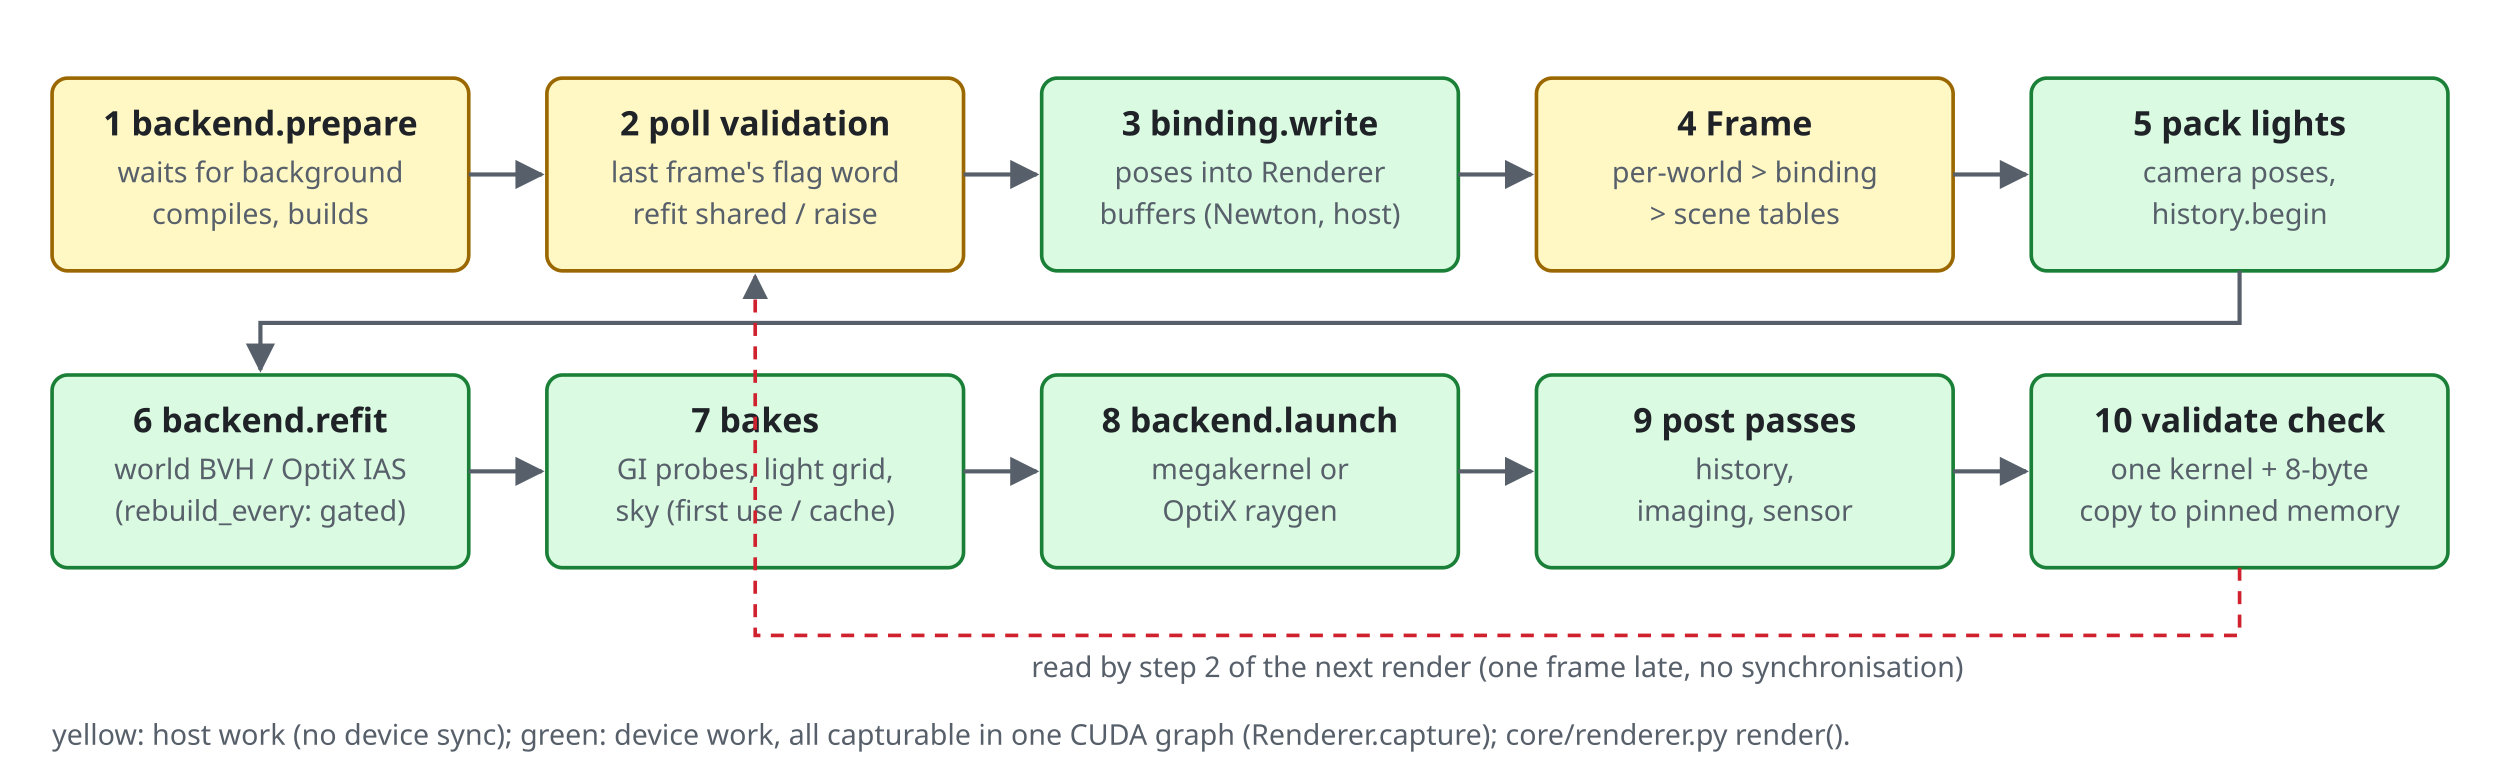
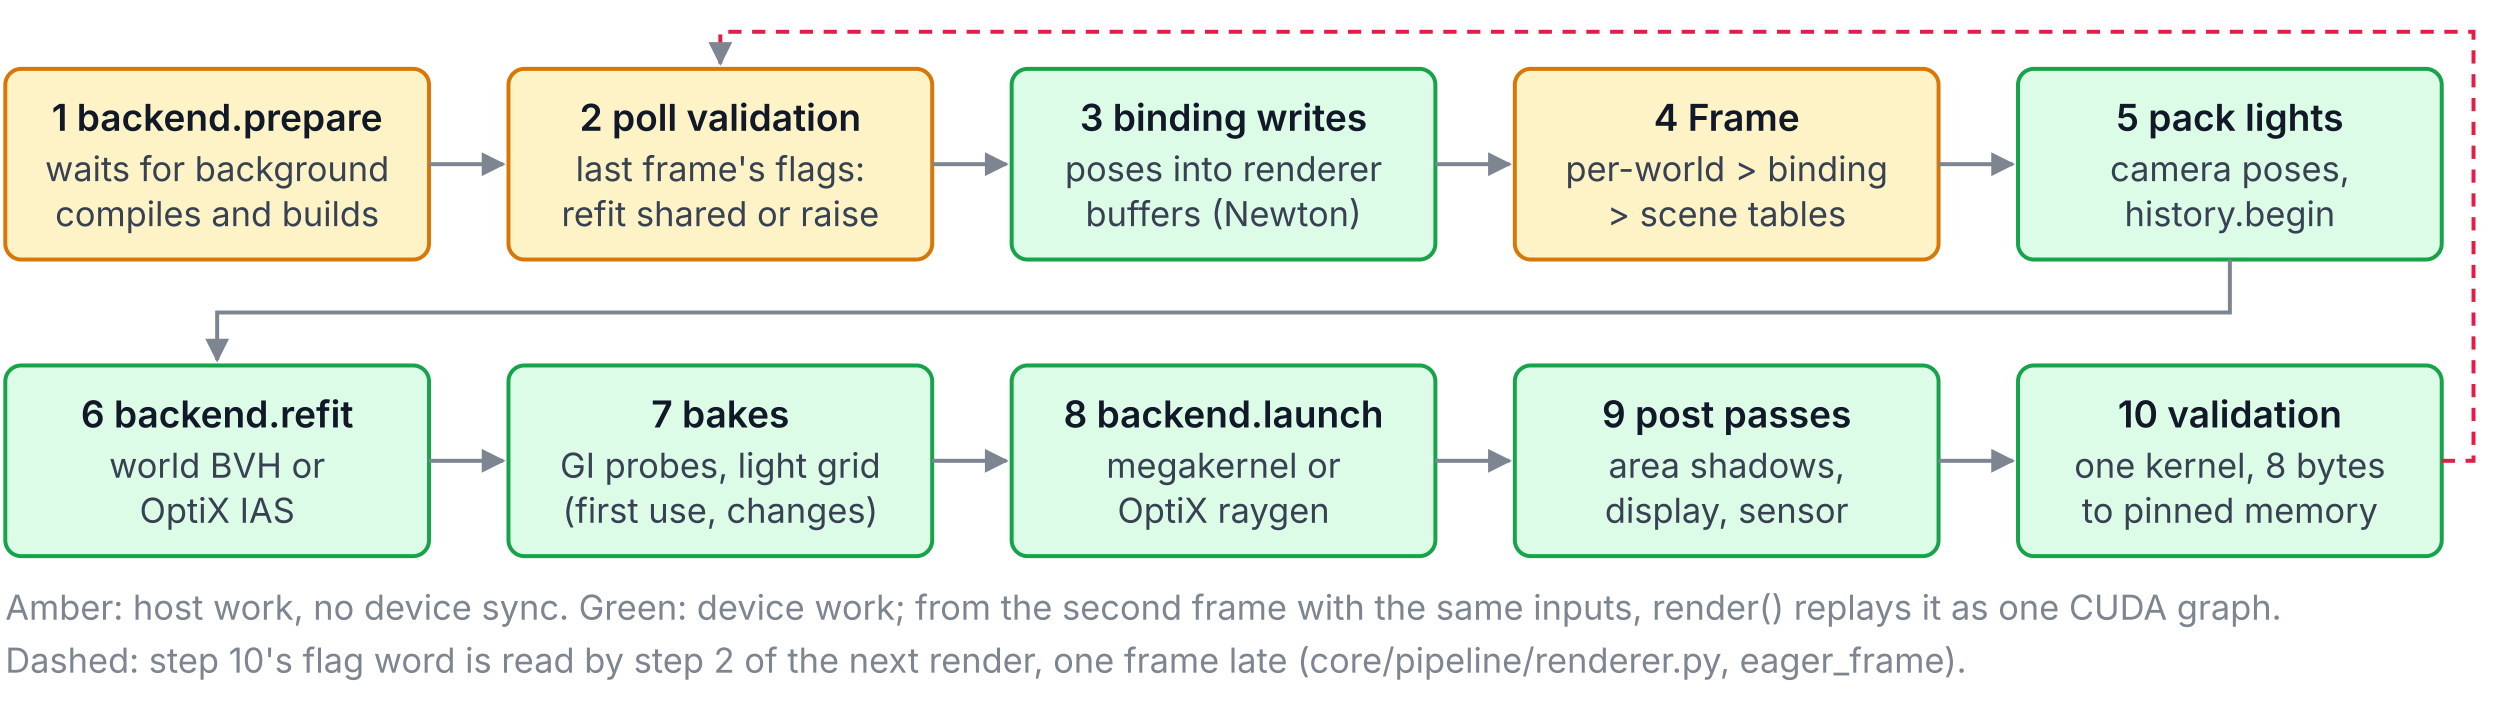
- <svg xmlns="http://www.w3.org/2000/svg" width="960" height="300" viewBox="0 0 960 300" font-family="sans-serif" font-size="13">
+ <svg xmlns="http://www.w3.org/2000/svg" viewBox="-2 -2 944 266" role="img">
  <style>
-     text { fill: #1f2328; }
-     .muted { fill: #57606a; font-size: 11px; }
-     .h { font-weight: bold; font-size: 13px; }
-     .line { stroke: #57606a; stroke-width: 1.6; fill: none; }
-     .head { fill: #57606a; }
-     .host { fill: #fff8c5; stroke: #9a6700; stroke-width: 1.4; }
-     .dev { fill: #dafbe1; stroke: #1a7f37; stroke-width: 1.4; }
-     .lag { fill: none; stroke: #cf222e; stroke-width: 1.4; stroke-dasharray: 5 4; }
-     @media (prefers-color-scheme: dark) {
-       text { fill: #e6edf3; }
-       .muted { fill: #9198a1; }
-       .line { stroke: #9198a1; }
-       .head { fill: #9198a1; }
-       .host { fill: #3b2e00; stroke: #d29922; }
-       .dev { fill: #04260f; stroke: #3fb950; }
-       .lag { stroke: #f85149; }
-     }
+     text { font-family: Inter, "Segoe UI", Helvetica, Arial, sans-serif; font-size: 13px; fill: #1f2937; }
+     .t { font-size: 14px; font-weight: 600; fill: #111827; }
+     .d { fill: #374151; }
+     .c { fill: #7d8590; }
+     .ct { fill: #7d8590; font-weight: 600; }
+     .m { text-anchor: middle; }
+     .e { text-anchor: end; }
+     rect, .k { stroke-width: 1.5; }
+     .b { fill: #dbeafe; stroke: #2563eb; }
+     .g { fill: #dcfce7; stroke: #16a34a; }
+     .a { fill: #fef3c7; stroke: #d97706; }
+     .v { fill: #ede9fe; stroke: #7c3aed; }
+     .r { fill: #ffe4e6; stroke: #e11d48; }
+     .n { fill: #f1f5f9; stroke: #64748b; }
+     .f { fill: none; stroke: #7d8590; stroke-dasharray: 4 4; }
+     .ln { fill: none; stroke: #7d8590; stroke-width: 1.5; }
+     .ds { stroke-dasharray: 5 4; }
+     .ah { fill: #7d8590; }
  </style>
  <defs>
-     <marker id="a" viewBox="0 0 10 10" refX="9" refY="5" markerWidth="7" markerHeight="7" orient="auto-start-reverse">
-       <path class="head" d="M0,0 L10,5 L0,10 z" />
+     <marker id="ah" viewBox="0 0 10 10" refX="9" refY="5" markerWidth="6" markerHeight="6" orient="auto-start-reverse">
+       <path class="ah" d="M0,0 L10,5 L0,10 z" />
    </marker>
  </defs>
-   <rect class="host" x="20" y="30" width="160" height="74" rx="6" />
-   <text class="h" x="100" y="52" text-anchor="middle">1 backend.prepare</text>
-   <text class="muted" x="100" y="70" text-anchor="middle">waits for background</text>
-   <text class="muted" x="100" y="86" text-anchor="middle">compiles, builds</text>
-   <rect class="host" x="210" y="30" width="160" height="74" rx="6" />
-   <text class="h" x="290" y="52" text-anchor="middle">2 poll validation</text>
-   <text class="muted" x="290" y="70" text-anchor="middle">last frame's flag word</text>
-   <text class="muted" x="290" y="86" text-anchor="middle">refit shared / raise</text>
-   <rect class="dev" x="400" y="30" width="160" height="74" rx="6" />
-   <text class="h" x="480" y="52" text-anchor="middle">3 binding.write</text>
-   <text class="muted" x="480" y="70" text-anchor="middle">poses into Renderer</text>
-   <text class="muted" x="480" y="86" text-anchor="middle">buffers (Newton, host)</text>
-   <rect class="host" x="590" y="30" width="160" height="74" rx="6" />
-   <text class="h" x="670" y="52" text-anchor="middle">4 Frame</text>
-   <text class="muted" x="670" y="70" text-anchor="middle">per-world &gt; binding</text>
-   <text class="muted" x="670" y="86" text-anchor="middle">&gt; scene tables</text>
-   <rect class="dev" x="780" y="30" width="160" height="74" rx="6" />
-   <text class="h" x="860" y="52" text-anchor="middle">5 pack lights</text>
-   <text class="muted" x="860" y="70" text-anchor="middle">camera poses,</text>
-   <text class="muted" x="860" y="86" text-anchor="middle">history.begin</text>
-   <path class="line" d="M180,67 H208" marker-end="url(#a)" />
-   <path class="line" d="M370,67 H398" marker-end="url(#a)" />
-   <path class="line" d="M560,67 H588" marker-end="url(#a)" />
-   <path class="line" d="M750,67 H778" marker-end="url(#a)" />
-   <path class="line" d="M860,104 V124 H100 V142" marker-end="url(#a)" />
-   <rect class="dev" x="20" y="144" width="160" height="74" rx="6" />
-   <text class="h" x="100" y="166" text-anchor="middle">6 backend.refit</text>
-   <text class="muted" x="100" y="184" text-anchor="middle">world BVH / OptiX IAS</text>
-   <text class="muted" x="100" y="200" text-anchor="middle">(rebuild_every: gated)</text>
-   <rect class="dev" x="210" y="144" width="160" height="74" rx="6" />
-   <text class="h" x="290" y="166" text-anchor="middle">7 bakes</text>
-   <text class="muted" x="290" y="184" text-anchor="middle">GI probes, light grid,</text>
-   <text class="muted" x="290" y="200" text-anchor="middle">sky (first use / cache)</text>
-   <rect class="dev" x="400" y="144" width="160" height="74" rx="6" />
-   <text class="h" x="480" y="166" text-anchor="middle">8 backend.launch</text>
-   <text class="muted" x="480" y="184" text-anchor="middle">megakernel or</text>
-   <text class="muted" x="480" y="200" text-anchor="middle">OptiX raygen</text>
-   <rect class="dev" x="590" y="144" width="160" height="74" rx="6" />
-   <text class="h" x="670" y="166" text-anchor="middle">9 post passes</text>
-   <text class="muted" x="670" y="184" text-anchor="middle">history,</text>
-   <text class="muted" x="670" y="200" text-anchor="middle">imaging, sensor</text>
-   <rect class="dev" x="780" y="144" width="160" height="74" rx="6" />
-   <text class="h" x="860" y="166" text-anchor="middle">10 validate check</text>
-   <text class="muted" x="860" y="184" text-anchor="middle">one kernel + 8-byte</text>
-   <text class="muted" x="860" y="200" text-anchor="middle">copy to pinned memory</text>
-   <path class="line" d="M180,181 H208" marker-end="url(#a)" />
-   <path class="line" d="M370,181 H398" marker-end="url(#a)" />
-   <path class="line" d="M560,181 H588" marker-end="url(#a)" />
-   <path class="line" d="M750,181 H778" marker-end="url(#a)" />
-   <path class="lag" d="M860,218 V244 H290 V106" marker-end="url(#a)" />
-   <text class="muted" x="575" y="260" text-anchor="middle">read by step 2 of the next render (one frame late, no synchronisation)</text>
-   <text class="muted" x="20" y="286">yellow: host work (no device sync); green: device work, all capturable in one CUDA graph (Renderer.capture); core/renderer.py render().</text>
+   <rect class="a" x="0" y="24" width="160" height="72" rx="6" />
+   <text class="t m" x="80" y="47.4">1 backend.prepare</text>
+   <text class="d m" x="80" y="66.4">waits for background</text>
+   <text class="d m" x="80" y="83.4">compiles and builds</text>
+   <rect class="a" x="190" y="24" width="160" height="72" rx="6" />
+   <text class="t m" x="270" y="47.4">2 poll validation</text>
+   <text class="d m" x="270" y="66.4">last frame's flags:</text>
+   <text class="d m" x="270" y="83.4">refit shared or raise</text>
+   <path class="ln" d="M160,60 H188" marker-end="url(#ah)" />
+   <rect class="g" x="380" y="24" width="160" height="72" rx="6" />
+   <text class="t m" x="460" y="47.4">3 binding writes</text>
+   <text class="d m" x="460" y="66.4">poses into renderer</text>
+   <text class="d m" x="460" y="83.4">buffers (Newton)</text>
+   <path class="ln" d="M350,60 H378" marker-end="url(#ah)" />
+   <rect class="a" x="570" y="24" width="160" height="72" rx="6" />
+   <text class="t m" x="650" y="47.4">4 Frame</text>
+   <text class="d m" x="650" y="66.4">per-world &gt; binding</text>
+   <text class="d m" x="650" y="83.4">&gt; scene tables</text>
+   <path class="ln" d="M540,60 H568" marker-end="url(#ah)" />
+   <rect class="g" x="760" y="24" width="160" height="72" rx="6" />
+   <text class="t m" x="840" y="47.4">5 pack lights</text>
+   <text class="d m" x="840" y="66.4">camera poses,</text>
+   <text class="d m" x="840" y="83.4">history.begin</text>
+   <path class="ln" d="M730,60 H758" marker-end="url(#ah)" />
+   <rect class="g" x="0" y="136" width="160" height="72" rx="6" />
+   <text class="t m" x="80" y="159.4">6 backend.refit</text>
+   <text class="d m" x="80" y="178.4">world BVH or</text>
+   <text class="d m" x="80" y="195.4">OptiX IAS</text>
+   <rect class="g" x="190" y="136" width="160" height="72" rx="6" />
+   <text class="t m" x="270" y="159.4">7 bakes</text>
+   <text class="d m" x="270" y="178.4">GI probes, light grid</text>
+   <text class="d m" x="270" y="195.4">(first use, changes)</text>
+   <path class="ln" d="M160,172 H188" marker-end="url(#ah)" />
+   <rect class="g" x="380" y="136" width="160" height="72" rx="6" />
+   <text class="t m" x="460" y="159.4">8 backend.launch</text>
+   <text class="d m" x="460" y="178.4">megakernel or</text>
+   <text class="d m" x="460" y="195.4">OptiX raygen</text>
+   <path class="ln" d="M350,172 H378" marker-end="url(#ah)" />
+   <rect class="g" x="570" y="136" width="160" height="72" rx="6" />
+   <text class="t m" x="650" y="159.4">9 post passes</text>
+   <text class="d m" x="650" y="178.4">area shadows,</text>
+   <text class="d m" x="650" y="195.4">display, sensor</text>
+   <path class="ln" d="M540,172 H568" marker-end="url(#ah)" />
+   <rect class="g" x="760" y="136" width="160" height="72" rx="6" />
+   <text class="t m" x="840" y="159.4">10 validation</text>
+   <text class="d m" x="840" y="178.4">one kernel, 8 bytes</text>
+   <text class="d m" x="840" y="195.4">to pinned memory</text>
+   <path class="ln" d="M730,172 H758" marker-end="url(#ah)" />
+   <path class="ln" d="M840,96 V116 H80 V134" marker-end="url(#ah)" />
+   <path class="ln ds" style="stroke:#e11d48" d="M920,172 H932 V10 H270 V22" marker-end="url(#ah)" />
+   <text class="c" x="0" y="232">Amber: host work, no device sync. Green: device work; from the second frame with the same inputs, render() replays it as one CUDA graph.</text>
+   <text class="c" x="0" y="252">Dashed: step 10's flag word is read by step 2 of the next render, one frame late (core/pipeline/renderer.py, eager_frame).</text>
</svg>
